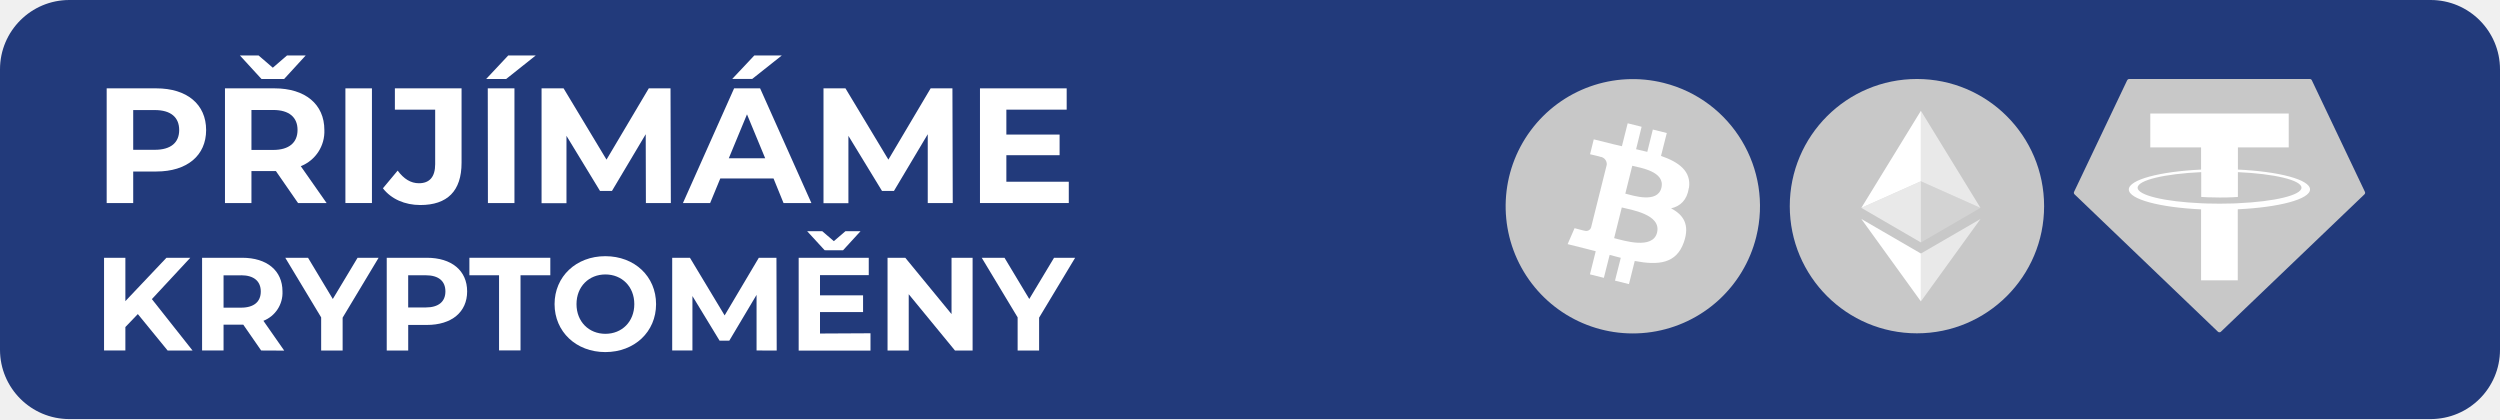
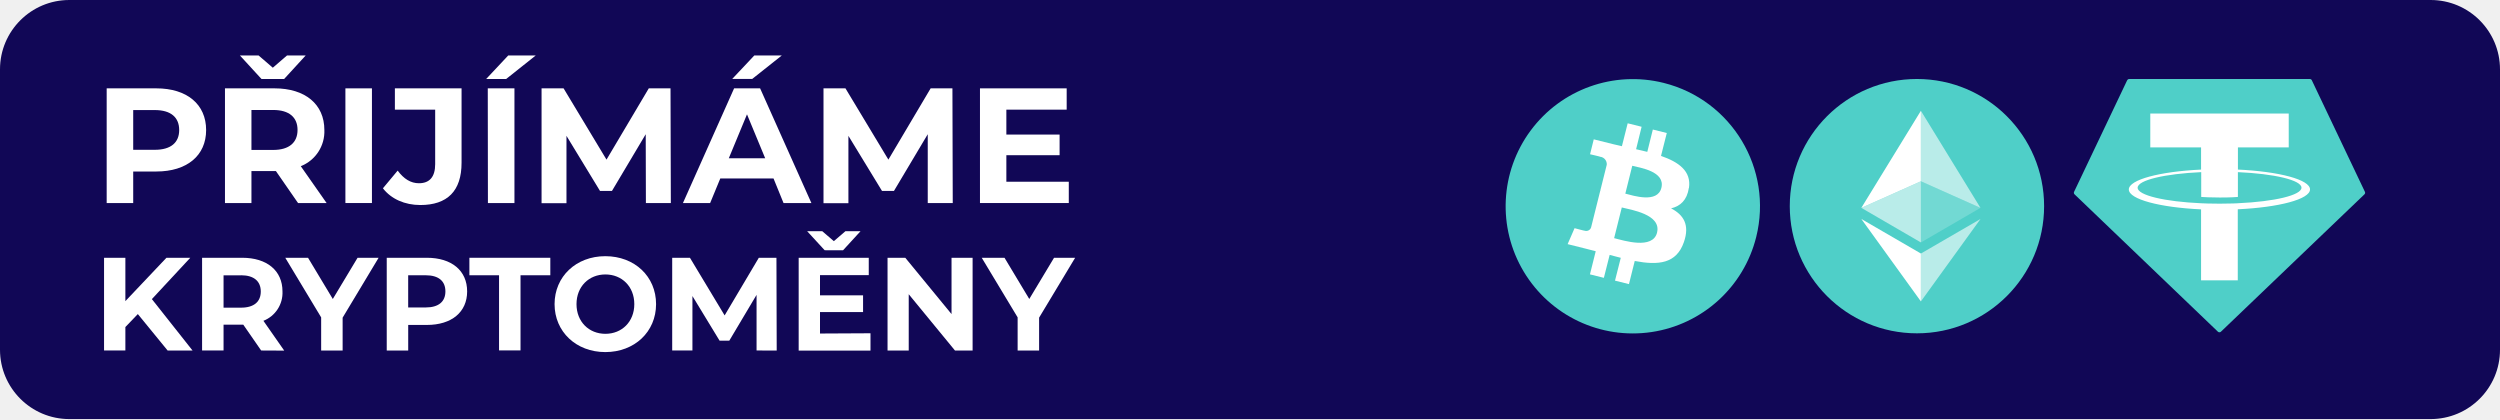
<svg xmlns="http://www.w3.org/2000/svg" id="egzBT2oZfqA1" viewBox="0 0 865 145" shape-rendering="geometricPrecision" text-rendering="geometricPrecision">
-   <rect width="865" height="145" rx="24" ry="24" fill="#223a7b" />
+   <rect width="865" height="145" rx="24" ry="24" fill="#110756" />
  <g clip-path="url(#egzBT2oZfqA40)">
    <g>
      <g clip-path="url(#egzBT2oZfqA38)">
        <g>
-           <path d="M607.65,82c-4.301,17.275-18.588,30.256-36.195,32.887s-35.064-5.608-44.227-20.872-8.224-34.545,2.377-48.847s28.776-20.806,46.045-16.478c23.545,5.901,37.864,29.755,32,53.31" fill="#c8c8c8" />
+           <path d="M607.65,82c-4.301,17.275-18.588,30.256-36.195,32.887s-35.064-5.608-44.227-20.872-8.224-34.545,2.377-48.847s28.776-20.806,46.045-16.478c23.545,5.901,37.864,29.755,32,53.31" fill="#4FCFC8" />
          <path d="M584.38,65.05c.88-5.85-3.58-9-9.67-11.1l2-7.93-4.83-1.2-1.92,7.72c-1.27-.32-2.57-.61-3.87-.91L568,43.86l-4.82-1.2-2,7.93c-1-.24-2.08-.48-3.08-.72v0l-6.66-1.66-1.28,5.16c0,0,3.58.82,3.51.87c1.377.157,2.381,1.378,2.27,2.76l-2.25,9c.17.042.337.096.5.16l-.51-.13-3.16,12.65c-.14.446-.452.818-.867,1.033s-.898.258-1.343.117c0,.07-3.51-.88-3.51-.88l-2.4,5.52l6.28,1.57l3.44.89-2,8l4.82,1.2l2-7.93c1.32.36,2.6.69,3.85,1l-2,7.9l4.83,1.2l2-8c8.23,1.56,14.42.93,17-6.51c2.1-6-.1-9.45-4.43-11.7c3.15-.73,5.53-2.8,6.16-7.09m-11,15.46c-1.49,6-11.58,2.75-14.86,1.94l2.65-10.62c3.27.82,13.76,2.43,12.2,8.68M574.84,65c-1.36,5.45-9.76,2.68-12.48,2l2.4-9.64c2.72.68,11.5,1.95,10.08,7.63" fill="#fff" />
-           <path d="M736,27.77l-18.37,38.6c-.142.294-.077.646.16.87l49.63,47.55c.286.25.714.25,1,0L818.1,67.24c.237-.224.302-.576.16-.87l-18.37-38.6c-.122-.265-.388-.433-.68-.43h-62.51c-.292-.003-.558.165-.68.43" fill="#c8c8c8" fill-rule="evenodd" />
+           <path d="M736,27.77l-18.37,38.6c-.142.294-.077.646.16.87l49.63,47.55c.286.25.714.25,1,0L818.1,67.24c.237-.224.302-.576.16-.87l-18.37-38.6c-.122-.265-.388-.433-.68-.43h-62.51c-.292-.003-.558.165-.68.43" fill="#4FCFC8" fill-rule="evenodd" />
          <path d="M774.32,70.33v0c-.36,0-2.2.14-6.3.14-3.27,0-5.58-.1-6.4-.14-12.62-.56-22-2.75-22-5.38s9.42-4.82,22-5.39v8.58c.83.06,3.19.2,6.46.2c3.92,0,5.88-.16,6.23-.2v-8.58c12.59.56,22,2.76,22,5.38s-9.4,4.82-22,5.38Zm0-11.65v-7.68h17.58v-11.72h-47.9v11.72h17.57v7.68c-14.28.66-25,3.49-25,6.88s10.74,6.22,25,6.88v24.56h12.7v-24.59c14.25-.66,25-3.48,25-6.87s-10.72-6.21-25-6.87Z" fill="#fff" fill-rule="evenodd" />
-           <path d="M663.26,27.33c24.301,0,44,19.699,44,44s-19.699,44-44,44-44-19.699-44-44s19.699-44,44-44" fill="#c8c8c8" fill-rule="evenodd" />
+           <path d="M663.26,27.33c24.301,0,44,19.699,44,44s-19.699,44-44,44-44-19.699-44-44s19.699-44,44-44" fill="#4FCFC8" fill-rule="evenodd" />
          <g opacity="0.6">
            <g clip-path="url(#egzBT2oZfqA16)">
              <g>
                <polygon points="664.63,38.33 664.63,62.72 685.24,71.92 664.63,38.33" fill="#fff" />
              </g>
              <clipPath id="egzBT2oZfqA16">
                <rect width="20.61" height="33.59" rx="0" ry="0" transform="translate(664.63 38.33)" fill="none" />
              </clipPath>
            </g>
          </g>
          <polygon points="664.63,38.33 644.02,71.92 664.63,62.72 664.63,38.33" fill="#fff" />
          <g opacity="0.6">
            <g clip-path="url(#egzBT2oZfqA23)">
              <g>
                <polygon points="664.63,87.72 664.63,104.29 685.26,75.76 664.63,87.72" fill="#fff" />
              </g>
              <clipPath id="egzBT2oZfqA23">
                <rect width="20.62" height="28.53" rx="0" ry="0" transform="translate(664.63 75.76)" fill="none" />
              </clipPath>
            </g>
          </g>
          <polygon points="664.63,104.29 664.63,87.72 644.02,75.76 664.63,104.29" fill="#fff" />
          <g opacity="0.2">
            <g clip-path="url(#egzBT2oZfqA30)">
              <g>
                <polygon points="664.63,83.89 685.24,71.92 664.63,62.72 664.63,83.89" fill="#fff" />
              </g>
              <clipPath id="egzBT2oZfqA30">
                <rect width="20.61" height="21.17" rx="0" ry="0" transform="translate(664.63 62.72)" fill="none" />
              </clipPath>
            </g>
          </g>
          <g opacity="0.6">
            <g clip-path="url(#egzBT2oZfqA36)">
              <g>
                <polygon points="644.02,71.92 664.63,83.89 664.63,62.72 644.02,71.92" fill="#fff" />
              </g>
              <clipPath id="egzBT2oZfqA36">
                <rect width="20.61" height="21.17" rx="0" ry="0" transform="translate(644.02 62.72)" fill="none" />
              </clipPath>
            </g>
          </g>
        </g>
        <clipPath id="egzBT2oZfqA38">
          <polyline points="0,0 865,0 865,145 0,145" fill="none" />
        </clipPath>
      </g>
    </g>
    <clipPath id="egzBT2oZfqA40">
      <polyline points="0,145 865,145 865,0 0,0" fill="none" />
    </clipPath>
  </g>
  <path d="M71.32,45c0,8.84-6.63,14.34-17.23,14.34h-8v10.91h-9.18v-39.68h17.17c10.6,0,17.24,5.5,17.24,14.43ZM62,45c0-4.36-2.83-6.92-8.45-6.92h-7.46v13.75h7.48C59.18,51.83,62,49.28,62,45Z" fill="#fff" />
  <path d="M103.12,70.25L95.47,59.2h-8.47v11.05h-9.16v-39.68h17.16c10.6,0,17.23,5.5,17.23,14.4.225,5.488-3.05,10.516-8.16,12.53L113,70.25ZM90.48,27.34L83,19.18h6.46l4.93,4.25l4.93-4.25h6.46L98.3,27.34Zm4,10.71h-7.48v13.83h7.5c5.61,0,8.45-2.61,8.45-6.92s-2.83-6.91-8.45-6.91Z" fill="#fff" />
  <path d="M119.51,30.57h9.18v39.68h-9.18Z" fill="#fff" />
  <path d="M132.49,65.15l5.1-6.12c2.15,2.89,4.53,4.37,7.37,4.37c3.68,0,5.61-2.21,5.61-6.58v-18.88h-13.94v-7.37h23.07v25.74c0,9.81-4.93,14.63-14.29,14.63-5.32-.01-10.03-2.05-12.92-5.79Z" fill="#fff" />
  <path d="M175.86,19.18h9.52l-10.26,8.16h-6.92Zm-7.09,11.39h9.23v39.68h-9.18Z" fill="#fff" />
  <path d="M223.48,70.25l-.06-23.81-11.68,19.62h-4.14L196,47v23.3h-8.62v-39.73h7.62l14.85,24.66l14.63-24.66h7.52l.11,39.68Z" fill="#fff" />
  <path d="M267.64,61.75h-18.42l-3.51,8.5h-9.41L254,30.57h9l17.74,39.68h-9.64Zm-2.89-7l-6.29-15.19-6.29,15.19Zm-4.48-27.44h-6.92L261,19.18h9.52Z" fill="#fff" />
  <path d="M321,70.25v-23.81L309.31,66.06h-4.14L293.55,47v23.3h-8.62v-39.73h7.6l14.85,24.66L322,30.57h7.54l.11,39.68Z" fill="#fff" />
  <path d="M369.8,62.88v7.37h-30.73v-39.68h30v7.37h-20.87v8.62h18.42v7.14h-18.42v9.18Z" fill="#fff" />
  <path d="M47.69,108.67l-4.31,4.49v8.11h-7.38v-32.08h7.38v15l14.21-15h8.25l-13.29,14.3l14.07,17.79h-8.62Z" fill="#fff" />
  <path d="M90.36,121.27l-6.19-8.94h-6.82v8.94h-7.43v-32.08h13.89c8.57,0,13.93,4.45,13.93,11.64.198,4.452-2.453,8.538-6.6,10.17l7.2,10.31Zm-7-26h-6.01v11.18h6.05c4.54,0,6.83-2.11,6.83-5.59s-2.29-5.62-6.83-5.62Z" fill="#fff" />
  <path d="M118.55,109.91v11.37h-7.43v-11.47L98.7,89.19h7.88l8.57,14.26l8.57-14.26h7.28Z" fill="#fff" />
  <path d="M161.63,100.83c0,7.15-5.36,11.6-13.93,11.6h-6.46v8.85h-7.43v-32.09h13.89c8.57,0,13.93,4.44,13.93,11.64Zm-7.52,0c0-3.53-2.29-5.59-6.83-5.59h-6.05v11.14h6.05c4.54,0,6.83-2.07,6.83-5.55Z" fill="#fff" />
  <path d="M172.67,95.24h-10.26v-6.05h28v6.05h-10.31v26h-7.43Z" fill="#fff" />
  <path d="M191.88,105.23c0-9.53,7.43-16.59,17.56-16.59s17.56,7,17.56,16.59-7.47,16.59-17.56,16.59-17.56-7.05-17.56-16.59Zm27.59,0c0-6.1-4.31-10.27-10-10.27s-10,4.17-10,10.27s4.31,10.27,10,10.27s10-4.17,10-10.27Z" fill="#fff" />
  <path d="M261.77,121.27v-19.25l-9.44,15.86h-3.35l-9.4-15.45v18.84h-7v-32.08h6.14l12,19.94l11.83-19.94h6.1l.09,32.09Z" fill="#fff" />
  <path d="M301.19,115.31v6h-24.85v-32.12h24.25v6h-16.87v7h14.9v5.78h-14.9v7.43ZM285.33,86.58L279.28,80h5.23l4,3.44l4-3.44h5.23l-6.05,6.6Z" fill="#fff" />
  <path d="M336.52,89.19v32.09h-6.1l-16-19.48v19.48h-7.33v-32.09h6.14l16,19.48v-19.48Z" fill="#fff" />
  <path d="M359.53,109.91v11.37h-7.43v-11.47L339.68,89.19h7.88l8.57,14.26l8.57-14.26h7.3Z" fill="#fff" />
</svg>
